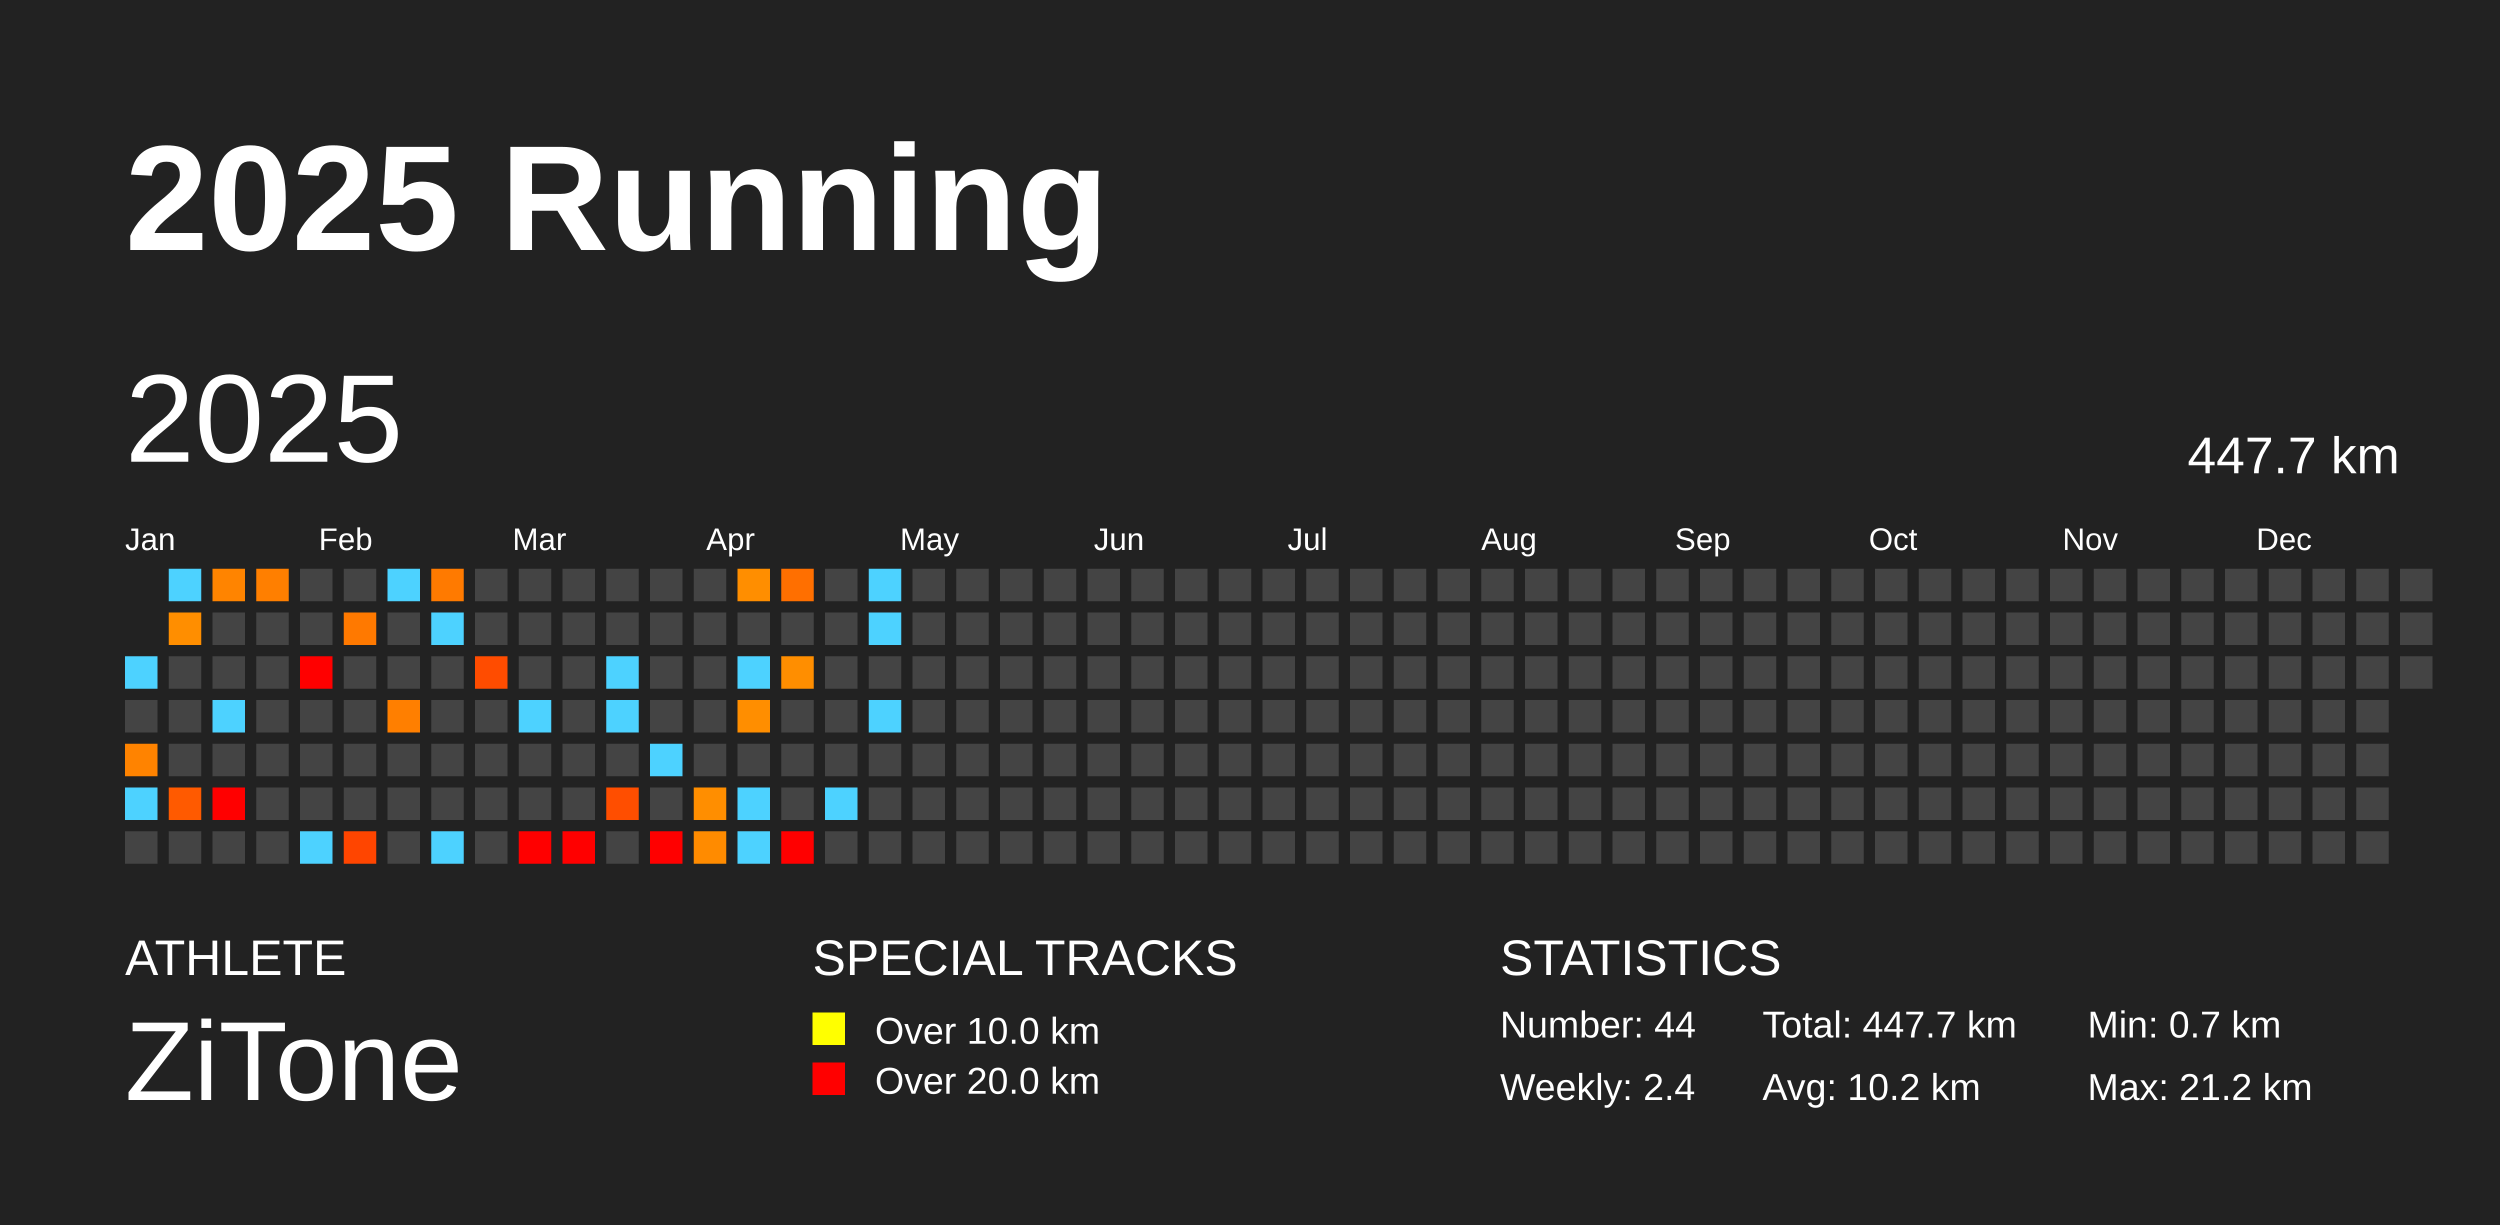
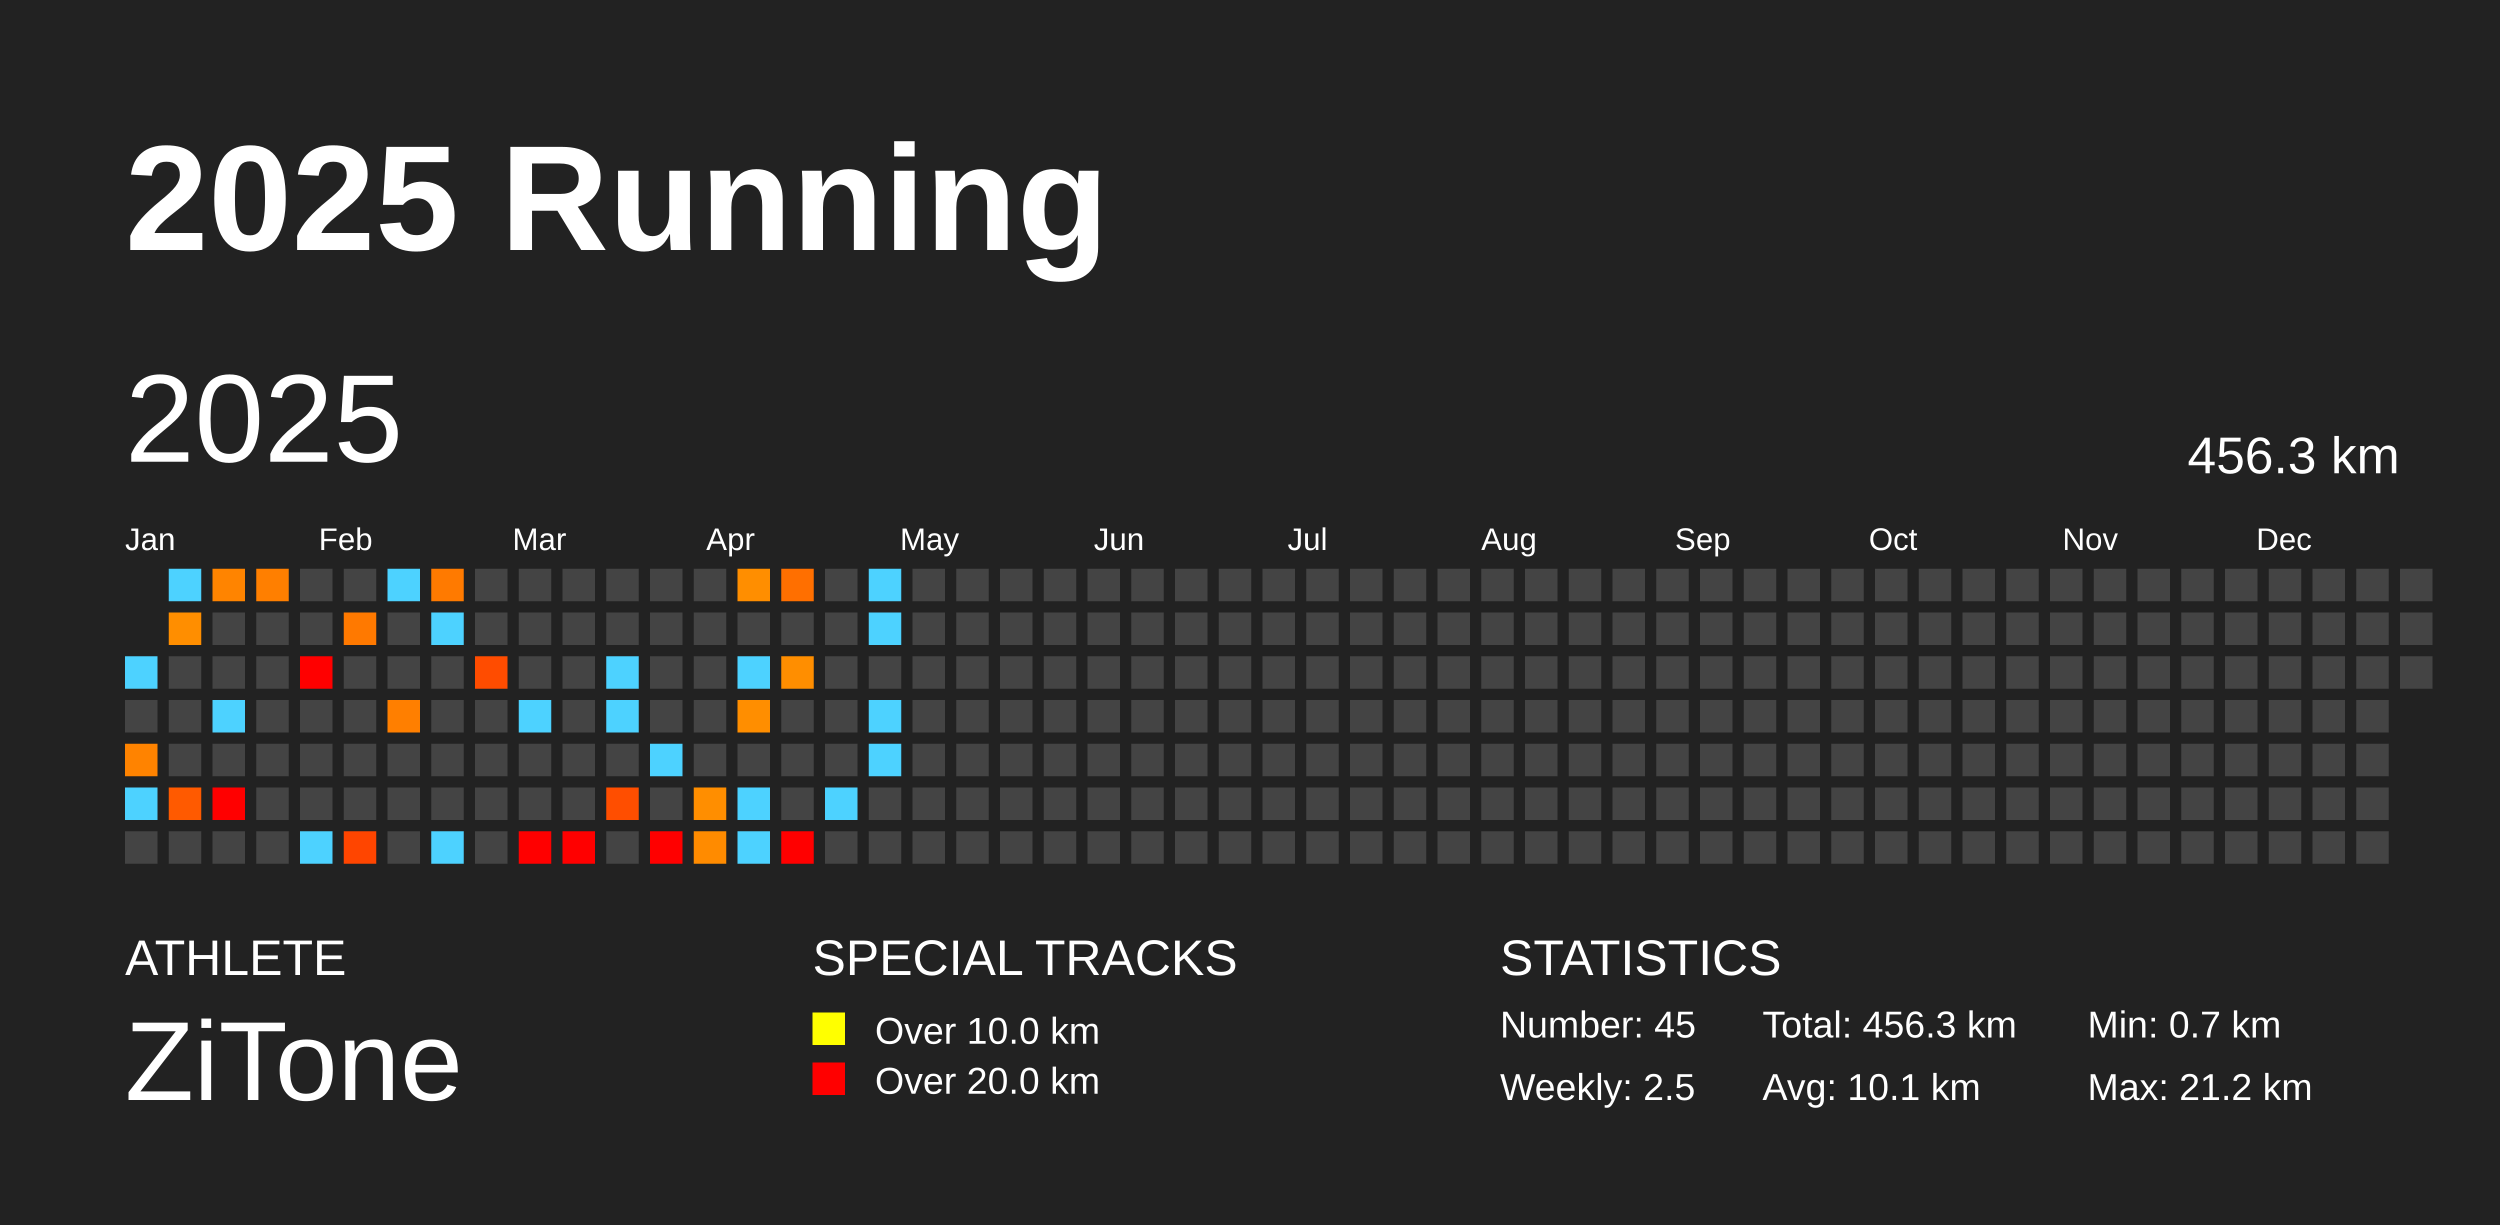
<svg xmlns="http://www.w3.org/2000/svg" baseProfile="full" height="98mm" version="1.1" viewBox="0,0,200,98" width="200mm">
  <defs />
  <rect fill="#222222" height="98" width="200" x="0" y="0" />
  <text fill="#FFFFFF" style="font-size:12px; font-family:Arial; font-weight:bold;" x="10" y="20">2025 Running</text>
  <text fill="#FFFFFF" style="font-size:4px; font-family:Arial" x="10" y="78">ATHLETE</text>
  <text fill="#FFFFFF" style="font-size:9px; font-family:Arial" x="10" y="88">ZiTone</text>
  <text fill="#FFFFFF" style="font-size:4px; font-family:Arial" x="65" y="78">SPECIAL TRACKS</text>
  <rect fill="yellow" height="2.6" width="2.6" x="65" y="81" />
  <text fill="#FFFFFF" style="font-size:3px; font-family:Arial" x="70" y="83.5">Over 10.0 km</text>
  <rect fill="red" height="2.6" width="2.6" x="65" y="85" />
  <text fill="#FFFFFF" style="font-size:3px; font-family:Arial" x="70" y="87.5">Over 20.0 km</text>
  <text fill="#FFFFFF" style="font-size:4px; font-family:Arial" x="120" y="78">STATISTICS</text>
-   <text fill="#FFFFFF" style="font-size:3px; font-family:Arial" x="120" y="83">Number: 44</text>
-   <text fill="#FFFFFF" style="font-size:3px; font-family:Arial" x="120" y="88">Weekly: 2.4</text>
-   <text fill="#FFFFFF" style="font-size:3px; font-family:Arial" x="141" y="83">Total: 447.7 km</text>
-   <text fill="#FFFFFF" style="font-size:3px; font-family:Arial" x="141" y="88">Avg: 10.2 km</text>
+   <text fill="#FFFFFF" style="font-size:3px; font-family:Arial" x="120" y="83">Number: 45</text>
+   <text fill="#FFFFFF" style="font-size:3px; font-family:Arial" x="120" y="88">Weekly: 2.5</text>
+   <text fill="#FFFFFF" style="font-size:3px; font-family:Arial" x="141" y="83">Total: 456.3 km</text>
+   <text fill="#FFFFFF" style="font-size:3px; font-family:Arial" x="141" y="88">Avg: 10.1 km</text>
  <text fill="#FFFFFF" style="font-size:3px; font-family:Arial" x="167" y="83">Min: 0.7 km</text>
  <text fill="#FFFFFF" style="font-size:3px; font-family:Arial" x="167" y="88">Max: 21.2 km</text>
  <text dominant-baseline="hanging" fill="#FFFFFF" style="font-size:10.0px; font-family:Arial;" x="10" y="30">2025</text>
-   <text dominant-baseline="hanging" fill="#FFFFFF" style="font-size:4.125px; font-family:Arial;" x="175" y="35">447.7 km</text>
+   <text dominant-baseline="hanging" fill="#FFFFFF" style="font-size:4.125px; font-family:Arial;" x="175" y="35">456.3 km</text>
  <text fill="#FFFFFF" style="font-size:2.5px; font-family:Arial" x="10.0" y="44">Jan</text>
  <text fill="#FFFFFF" style="font-size:2.5px; font-family:Arial" x="25.5" y="44">Feb</text>
  <text fill="#FFFFFF" style="font-size:2.5px; font-family:Arial" x="41.0" y="44">Mar</text>
  <text fill="#FFFFFF" style="font-size:2.5px; font-family:Arial" x="56.5" y="44">Apr</text>
  <text fill="#FFFFFF" style="font-size:2.5px; font-family:Arial" x="72.0" y="44">May</text>
  <text fill="#FFFFFF" style="font-size:2.5px; font-family:Arial" x="87.5" y="44">Jun</text>
  <text fill="#FFFFFF" style="font-size:2.5px; font-family:Arial" x="103.0" y="44">Jul</text>
  <text fill="#FFFFFF" style="font-size:2.5px; font-family:Arial" x="118.5" y="44">Aug</text>
  <text fill="#FFFFFF" style="font-size:2.5px; font-family:Arial" x="134.0" y="44">Sep</text>
  <text fill="#FFFFFF" style="font-size:2.5px; font-family:Arial" x="149.5" y="44">Oct</text>
  <text fill="#FFFFFF" style="font-size:2.5px; font-family:Arial" x="165.0" y="44">Nov</text>
  <text fill="#FFFFFF" style="font-size:2.5px; font-family:Arial" x="180.5" y="44">Dec</text>
  <rect fill="#4dd2ff" height="2.6" width="2.6" x="10.0" y="52.5" />
  <rect fill="#444444" height="2.6" width="2.6" x="10.0" y="56.0" />
  <rect fill="#ff8300" height="2.6" width="2.6" x="10.0" y="59.5" />
  <rect fill="#4dd2ff" height="2.6" width="2.6" x="10.0" y="63.0" />
  <rect fill="#444444" height="2.6" width="2.6" x="10.0" y="66.5" />
  <rect fill="#4dd2ff" height="2.6" width="2.6" x="13.5" y="45.5" />
  <rect fill="#ff8e00" height="2.6" width="2.6" x="13.5" y="49.0" />
  <rect fill="#444444" height="2.6" width="2.6" x="13.5" y="52.5" />
  <rect fill="#444444" height="2.6" width="2.6" x="13.5" y="56.0" />
  <rect fill="#444444" height="2.6" width="2.6" x="13.5" y="59.5" />
  <rect fill="#ff5a00" height="2.6" width="2.6" x="13.5" y="63.0" />
  <rect fill="#444444" height="2.6" width="2.6" x="13.5" y="66.5" />
  <rect fill="#ff8400" height="2.6" width="2.6" x="17.0" y="45.5" />
  <rect fill="#444444" height="2.6" width="2.6" x="17.0" y="49.0" />
  <rect fill="#444444" height="2.6" width="2.6" x="17.0" y="52.5" />
  <rect fill="#4dd2ff" height="2.6" width="2.6" x="17.0" y="56.0" />
  <rect fill="#444444" height="2.6" width="2.6" x="17.0" y="59.5" />
  <rect fill="red" height="2.6" width="2.6" x="17.0" y="63.0" />
  <rect fill="#444444" height="2.6" width="2.6" x="17.0" y="66.5" />
  <rect fill="#ff7f00" height="2.6" width="2.6" x="20.5" y="45.5" />
  <rect fill="#444444" height="2.6" width="2.6" x="20.5" y="49.0" />
  <rect fill="#444444" height="2.6" width="2.6" x="20.5" y="52.5" />
  <rect fill="#444444" height="2.6" width="2.6" x="20.5" y="56.0" />
  <rect fill="#444444" height="2.6" width="2.6" x="20.5" y="59.5" />
  <rect fill="#444444" height="2.6" width="2.6" x="20.5" y="63.0" />
  <rect fill="#444444" height="2.6" width="2.6" x="20.5" y="66.5" />
  <rect fill="#444444" height="2.6" width="2.6" x="24.0" y="45.5" />
  <rect fill="#444444" height="2.6" width="2.6" x="24.0" y="49.0" />
  <rect fill="red" height="2.6" width="2.6" x="24.0" y="52.5" />
  <rect fill="#444444" height="2.6" width="2.6" x="24.0" y="56.0" />
  <rect fill="#444444" height="2.6" width="2.6" x="24.0" y="59.5" />
  <rect fill="#444444" height="2.6" width="2.6" x="24.0" y="63.0" />
  <rect fill="#4dd2ff" height="2.6" width="2.6" x="24.0" y="66.5" />
  <rect fill="#444444" height="2.6" width="2.6" x="27.5" y="45.5" />
  <rect fill="#ff7900" height="2.6" width="2.6" x="27.5" y="49.0" />
  <rect fill="#444444" height="2.6" width="2.6" x="27.5" y="52.5" />
  <rect fill="#444444" height="2.6" width="2.6" x="27.5" y="56.0" />
  <rect fill="#444444" height="2.6" width="2.6" x="27.5" y="59.5" />
  <rect fill="#444444" height="2.6" width="2.6" x="27.5" y="63.0" />
  <rect fill="#ff4500" height="2.6" width="2.6" x="27.5" y="66.5" />
  <rect fill="#4dd2ff" height="2.6" width="2.6" x="31.0" y="45.5" />
  <rect fill="#444444" height="2.6" width="2.6" x="31.0" y="49.0" />
  <rect fill="#444444" height="2.6" width="2.6" x="31.0" y="52.5" />
  <rect fill="#ff7f00" height="2.6" width="2.6" x="31.0" y="56.0" />
  <rect fill="#444444" height="2.6" width="2.6" x="31.0" y="59.5" />
  <rect fill="#444444" height="2.6" width="2.6" x="31.0" y="63.0" />
  <rect fill="#444444" height="2.6" width="2.6" x="31.0" y="66.5" />
  <rect fill="#ff7a00" height="2.6" width="2.6" x="34.5" y="45.5" />
  <rect fill="#4dd2ff" height="2.6" width="2.6" x="34.5" y="49.0" />
  <rect fill="#444444" height="2.6" width="2.6" x="34.5" y="52.5" />
  <rect fill="#444444" height="2.6" width="2.6" x="34.5" y="56.0" />
  <rect fill="#444444" height="2.6" width="2.6" x="34.5" y="59.5" />
  <rect fill="#444444" height="2.6" width="2.6" x="34.5" y="63.0" />
  <rect fill="#4dd2ff" height="2.6" width="2.6" x="34.5" y="66.5" />
  <rect fill="#444444" height="2.6" width="2.6" x="38.0" y="45.5" />
  <rect fill="#444444" height="2.6" width="2.6" x="38.0" y="49.0" />
  <rect fill="#ff4c00" height="2.6" width="2.6" x="38.0" y="52.5" />
  <rect fill="#444444" height="2.6" width="2.6" x="38.0" y="56.0" />
  <rect fill="#444444" height="2.6" width="2.6" x="38.0" y="59.5" />
  <rect fill="#444444" height="2.6" width="2.6" x="38.0" y="63.0" />
  <rect fill="#444444" height="2.6" width="2.6" x="38.0" y="66.5" />
  <rect fill="#444444" height="2.6" width="2.6" x="41.5" y="45.5" />
  <rect fill="#444444" height="2.6" width="2.6" x="41.5" y="49.0" />
  <rect fill="#444444" height="2.6" width="2.6" x="41.5" y="52.5" />
  <rect fill="#4dd2ff" height="2.6" width="2.6" x="41.5" y="56.0" />
  <rect fill="#444444" height="2.6" width="2.6" x="41.5" y="59.5" />
  <rect fill="#444444" height="2.6" width="2.6" x="41.5" y="63.0" />
  <rect fill="red" height="2.6" width="2.6" x="41.5" y="66.5" />
  <rect fill="#444444" height="2.6" width="2.6" x="45.0" y="45.5" />
  <rect fill="#444444" height="2.6" width="2.6" x="45.0" y="49.0" />
  <rect fill="#444444" height="2.6" width="2.6" x="45.0" y="52.5" />
  <rect fill="#444444" height="2.6" width="2.6" x="45.0" y="56.0" />
  <rect fill="#444444" height="2.6" width="2.6" x="45.0" y="59.5" />
  <rect fill="#444444" height="2.6" width="2.6" x="45.0" y="63.0" />
  <rect fill="red" height="2.6" width="2.6" x="45.0" y="66.5" />
  <rect fill="#444444" height="2.6" width="2.6" x="48.5" y="45.5" />
  <rect fill="#444444" height="2.6" width="2.6" x="48.5" y="49.0" />
  <rect fill="#4dd2ff" height="2.6" width="2.6" x="48.5" y="52.5" />
  <rect fill="#4dd2ff" height="2.6" width="2.6" x="48.5" y="56.0" />
  <rect fill="#444444" height="2.6" width="2.6" x="48.5" y="59.5" />
  <rect fill="#ff4e00" height="2.6" width="2.6" x="48.5" y="63.0" />
  <rect fill="#444444" height="2.6" width="2.6" x="48.5" y="66.5" />
  <rect fill="#444444" height="2.6" width="2.6" x="52.0" y="45.5" />
  <rect fill="#444444" height="2.6" width="2.6" x="52.0" y="49.0" />
  <rect fill="#444444" height="2.6" width="2.6" x="52.0" y="52.5" />
  <rect fill="#444444" height="2.6" width="2.6" x="52.0" y="56.0" />
  <rect fill="#4dd2ff" height="2.6" width="2.6" x="52.0" y="59.5" />
  <rect fill="#444444" height="2.6" width="2.6" x="52.0" y="63.0" />
  <rect fill="red" height="2.6" width="2.6" x="52.0" y="66.5" />
  <rect fill="#444444" height="2.6" width="2.6" x="55.5" y="45.5" />
  <rect fill="#444444" height="2.6" width="2.6" x="55.5" y="49.0" />
  <rect fill="#444444" height="2.6" width="2.6" x="55.5" y="52.5" />
  <rect fill="#444444" height="2.6" width="2.6" x="55.5" y="56.0" />
  <rect fill="#444444" height="2.6" width="2.6" x="55.5" y="59.5" />
  <rect fill="#ff8e00" height="2.6" width="2.6" x="55.5" y="63.0" />
  <rect fill="#ff8b00" height="2.6" width="2.6" x="55.5" y="66.5" />
  <rect fill="#ff8e00" height="2.6" width="2.6" x="59.0" y="45.5" />
  <rect fill="#444444" height="2.6" width="2.6" x="59.0" y="49.0" />
  <rect fill="#4dd2ff" height="2.6" width="2.6" x="59.0" y="52.5" />
  <rect fill="#ff8e00" height="2.6" width="2.6" x="59.0" y="56.0" />
  <rect fill="#444444" height="2.6" width="2.6" x="59.0" y="59.5" />
  <rect fill="#4dd2ff" height="2.6" width="2.6" x="59.0" y="63.0" />
  <rect fill="#4dd2ff" height="2.6" width="2.6" x="59.0" y="66.5" />
  <rect fill="#ff6f00" height="2.6" width="2.6" x="62.5" y="45.5" />
  <rect fill="#444444" height="2.6" width="2.6" x="62.5" y="49.0" />
  <rect fill="#ff8e00" height="2.6" width="2.6" x="62.5" y="52.5" />
  <rect fill="#444444" height="2.6" width="2.6" x="62.5" y="56.0" />
  <rect fill="#444444" height="2.6" width="2.6" x="62.5" y="59.5" />
  <rect fill="#444444" height="2.6" width="2.6" x="62.5" y="63.0" />
  <rect fill="red" height="2.6" width="2.6" x="62.5" y="66.5" />
  <rect fill="#444444" height="2.6" width="2.6" x="66.0" y="45.5" />
  <rect fill="#444444" height="2.6" width="2.6" x="66.0" y="49.0" />
  <rect fill="#444444" height="2.6" width="2.6" x="66.0" y="52.5" />
  <rect fill="#444444" height="2.6" width="2.6" x="66.0" y="56.0" />
  <rect fill="#444444" height="2.6" width="2.6" x="66.0" y="59.5" />
  <rect fill="#4dd2ff" height="2.6" width="2.6" x="66.0" y="63.0" />
  <rect fill="#444444" height="2.6" width="2.6" x="66.0" y="66.5" />
  <rect fill="#4dd2ff" height="2.6" width="2.6" x="69.5" y="45.5" />
  <rect fill="#4dd2ff" height="2.6" width="2.6" x="69.5" y="49.0" />
  <rect fill="#444444" height="2.6" width="2.6" x="69.5" y="52.5" />
  <rect fill="#4dd2ff" height="2.6" width="2.6" x="69.5" y="56.0" />
-   <rect fill="#444444" height="2.6" width="2.6" x="69.5" y="59.5" />
+   <rect fill="#4dd2ff" height="2.6" width="2.6" x="69.5" y="59.5" />
  <rect fill="#444444" height="2.6" width="2.6" x="69.5" y="63.0" />
  <rect fill="#444444" height="2.6" width="2.6" x="69.5" y="66.5" />
  <rect fill="#444444" height="2.6" width="2.6" x="73.0" y="45.5" />
  <rect fill="#444444" height="2.6" width="2.6" x="73.0" y="49.0" />
  <rect fill="#444444" height="2.6" width="2.6" x="73.0" y="52.5" />
  <rect fill="#444444" height="2.6" width="2.6" x="73.0" y="56.0" />
  <rect fill="#444444" height="2.6" width="2.6" x="73.0" y="59.5" />
  <rect fill="#444444" height="2.6" width="2.6" x="73.0" y="63.0" />
  <rect fill="#444444" height="2.6" width="2.6" x="73.0" y="66.5" />
  <rect fill="#444444" height="2.6" width="2.6" x="76.5" y="45.5" />
  <rect fill="#444444" height="2.6" width="2.6" x="76.5" y="49.0" />
  <rect fill="#444444" height="2.6" width="2.6" x="76.5" y="52.5" />
  <rect fill="#444444" height="2.6" width="2.6" x="76.5" y="56.0" />
  <rect fill="#444444" height="2.6" width="2.6" x="76.5" y="59.5" />
  <rect fill="#444444" height="2.6" width="2.6" x="76.5" y="63.0" />
  <rect fill="#444444" height="2.6" width="2.6" x="76.5" y="66.5" />
  <rect fill="#444444" height="2.6" width="2.6" x="80.0" y="45.5" />
  <rect fill="#444444" height="2.6" width="2.6" x="80.0" y="49.0" />
  <rect fill="#444444" height="2.6" width="2.6" x="80.0" y="52.5" />
  <rect fill="#444444" height="2.6" width="2.6" x="80.0" y="56.0" />
  <rect fill="#444444" height="2.6" width="2.6" x="80.0" y="59.5" />
  <rect fill="#444444" height="2.6" width="2.6" x="80.0" y="63.0" />
  <rect fill="#444444" height="2.6" width="2.6" x="80.0" y="66.5" />
  <rect fill="#444444" height="2.6" width="2.6" x="83.5" y="45.5" />
  <rect fill="#444444" height="2.6" width="2.6" x="83.5" y="49.0" />
  <rect fill="#444444" height="2.6" width="2.6" x="83.5" y="52.5" />
  <rect fill="#444444" height="2.6" width="2.6" x="83.5" y="56.0" />
  <rect fill="#444444" height="2.6" width="2.6" x="83.5" y="59.5" />
  <rect fill="#444444" height="2.6" width="2.6" x="83.5" y="63.0" />
  <rect fill="#444444" height="2.6" width="2.6" x="83.5" y="66.5" />
  <rect fill="#444444" height="2.6" width="2.6" x="87.0" y="45.5" />
  <rect fill="#444444" height="2.6" width="2.6" x="87.0" y="49.0" />
  <rect fill="#444444" height="2.6" width="2.6" x="87.0" y="52.5" />
  <rect fill="#444444" height="2.6" width="2.6" x="87.0" y="56.0" />
  <rect fill="#444444" height="2.6" width="2.6" x="87.0" y="59.5" />
  <rect fill="#444444" height="2.6" width="2.6" x="87.0" y="63.0" />
  <rect fill="#444444" height="2.6" width="2.6" x="87.0" y="66.5" />
  <rect fill="#444444" height="2.6" width="2.6" x="90.5" y="45.5" />
  <rect fill="#444444" height="2.6" width="2.6" x="90.5" y="49.0" />
  <rect fill="#444444" height="2.6" width="2.6" x="90.5" y="52.5" />
  <rect fill="#444444" height="2.6" width="2.6" x="90.5" y="56.0" />
  <rect fill="#444444" height="2.6" width="2.6" x="90.5" y="59.5" />
  <rect fill="#444444" height="2.6" width="2.6" x="90.5" y="63.0" />
  <rect fill="#444444" height="2.6" width="2.6" x="90.5" y="66.5" />
  <rect fill="#444444" height="2.6" width="2.6" x="94.0" y="45.5" />
  <rect fill="#444444" height="2.6" width="2.6" x="94.0" y="49.0" />
  <rect fill="#444444" height="2.6" width="2.6" x="94.0" y="52.5" />
  <rect fill="#444444" height="2.6" width="2.6" x="94.0" y="56.0" />
  <rect fill="#444444" height="2.6" width="2.6" x="94.0" y="59.5" />
  <rect fill="#444444" height="2.6" width="2.6" x="94.0" y="63.0" />
  <rect fill="#444444" height="2.6" width="2.6" x="94.0" y="66.5" />
  <rect fill="#444444" height="2.6" width="2.6" x="97.5" y="45.5" />
  <rect fill="#444444" height="2.6" width="2.6" x="97.5" y="49.0" />
  <rect fill="#444444" height="2.6" width="2.6" x="97.5" y="52.5" />
  <rect fill="#444444" height="2.6" width="2.6" x="97.5" y="56.0" />
  <rect fill="#444444" height="2.6" width="2.6" x="97.5" y="59.5" />
  <rect fill="#444444" height="2.6" width="2.6" x="97.5" y="63.0" />
  <rect fill="#444444" height="2.6" width="2.6" x="97.5" y="66.5" />
  <rect fill="#444444" height="2.6" width="2.6" x="101.0" y="45.5" />
  <rect fill="#444444" height="2.6" width="2.6" x="101.0" y="49.0" />
  <rect fill="#444444" height="2.6" width="2.6" x="101.0" y="52.5" />
  <rect fill="#444444" height="2.6" width="2.6" x="101.0" y="56.0" />
  <rect fill="#444444" height="2.6" width="2.6" x="101.0" y="59.5" />
  <rect fill="#444444" height="2.6" width="2.6" x="101.0" y="63.0" />
  <rect fill="#444444" height="2.6" width="2.6" x="101.0" y="66.5" />
  <rect fill="#444444" height="2.6" width="2.6" x="104.5" y="45.5" />
  <rect fill="#444444" height="2.6" width="2.6" x="104.5" y="49.0" />
  <rect fill="#444444" height="2.6" width="2.6" x="104.5" y="52.5" />
  <rect fill="#444444" height="2.6" width="2.6" x="104.5" y="56.0" />
  <rect fill="#444444" height="2.6" width="2.6" x="104.5" y="59.5" />
  <rect fill="#444444" height="2.6" width="2.6" x="104.5" y="63.0" />
  <rect fill="#444444" height="2.6" width="2.6" x="104.5" y="66.5" />
  <rect fill="#444444" height="2.6" width="2.6" x="108.0" y="45.5" />
  <rect fill="#444444" height="2.6" width="2.6" x="108.0" y="49.0" />
  <rect fill="#444444" height="2.6" width="2.6" x="108.0" y="52.5" />
  <rect fill="#444444" height="2.6" width="2.6" x="108.0" y="56.0" />
  <rect fill="#444444" height="2.6" width="2.6" x="108.0" y="59.5" />
  <rect fill="#444444" height="2.6" width="2.6" x="108.0" y="63.0" />
  <rect fill="#444444" height="2.6" width="2.6" x="108.0" y="66.5" />
  <rect fill="#444444" height="2.6" width="2.6" x="111.5" y="45.5" />
  <rect fill="#444444" height="2.6" width="2.6" x="111.5" y="49.0" />
  <rect fill="#444444" height="2.6" width="2.6" x="111.5" y="52.5" />
  <rect fill="#444444" height="2.6" width="2.6" x="111.5" y="56.0" />
  <rect fill="#444444" height="2.6" width="2.6" x="111.5" y="59.5" />
  <rect fill="#444444" height="2.6" width="2.6" x="111.5" y="63.0" />
  <rect fill="#444444" height="2.6" width="2.6" x="111.5" y="66.5" />
  <rect fill="#444444" height="2.6" width="2.6" x="115.0" y="45.5" />
  <rect fill="#444444" height="2.6" width="2.6" x="115.0" y="49.0" />
  <rect fill="#444444" height="2.6" width="2.6" x="115.0" y="52.5" />
  <rect fill="#444444" height="2.6" width="2.6" x="115.0" y="56.0" />
  <rect fill="#444444" height="2.6" width="2.6" x="115.0" y="59.5" />
  <rect fill="#444444" height="2.6" width="2.6" x="115.0" y="63.0" />
  <rect fill="#444444" height="2.6" width="2.6" x="115.0" y="66.5" />
  <rect fill="#444444" height="2.6" width="2.6" x="118.5" y="45.5" />
  <rect fill="#444444" height="2.6" width="2.6" x="118.5" y="49.0" />
  <rect fill="#444444" height="2.6" width="2.6" x="118.5" y="52.5" />
  <rect fill="#444444" height="2.6" width="2.6" x="118.5" y="56.0" />
  <rect fill="#444444" height="2.6" width="2.6" x="118.5" y="59.5" />
  <rect fill="#444444" height="2.6" width="2.6" x="118.5" y="63.0" />
  <rect fill="#444444" height="2.6" width="2.6" x="118.5" y="66.5" />
  <rect fill="#444444" height="2.6" width="2.6" x="122.0" y="45.5" />
  <rect fill="#444444" height="2.6" width="2.6" x="122.0" y="49.0" />
  <rect fill="#444444" height="2.6" width="2.6" x="122.0" y="52.5" />
  <rect fill="#444444" height="2.6" width="2.6" x="122.0" y="56.0" />
  <rect fill="#444444" height="2.6" width="2.6" x="122.0" y="59.5" />
  <rect fill="#444444" height="2.6" width="2.6" x="122.0" y="63.0" />
  <rect fill="#444444" height="2.6" width="2.6" x="122.0" y="66.5" />
  <rect fill="#444444" height="2.6" width="2.6" x="125.5" y="45.5" />
  <rect fill="#444444" height="2.6" width="2.6" x="125.5" y="49.0" />
  <rect fill="#444444" height="2.6" width="2.6" x="125.5" y="52.5" />
  <rect fill="#444444" height="2.6" width="2.6" x="125.5" y="56.0" />
  <rect fill="#444444" height="2.6" width="2.6" x="125.5" y="59.5" />
  <rect fill="#444444" height="2.6" width="2.6" x="125.5" y="63.0" />
  <rect fill="#444444" height="2.6" width="2.6" x="125.5" y="66.5" />
  <rect fill="#444444" height="2.6" width="2.6" x="129.0" y="45.5" />
  <rect fill="#444444" height="2.6" width="2.6" x="129.0" y="49.0" />
  <rect fill="#444444" height="2.6" width="2.6" x="129.0" y="52.5" />
  <rect fill="#444444" height="2.6" width="2.6" x="129.0" y="56.0" />
  <rect fill="#444444" height="2.6" width="2.6" x="129.0" y="59.5" />
  <rect fill="#444444" height="2.6" width="2.6" x="129.0" y="63.0" />
  <rect fill="#444444" height="2.6" width="2.6" x="129.0" y="66.5" />
  <rect fill="#444444" height="2.6" width="2.6" x="132.5" y="45.5" />
  <rect fill="#444444" height="2.6" width="2.6" x="132.5" y="49.0" />
  <rect fill="#444444" height="2.6" width="2.6" x="132.5" y="52.5" />
  <rect fill="#444444" height="2.6" width="2.6" x="132.5" y="56.0" />
  <rect fill="#444444" height="2.6" width="2.6" x="132.5" y="59.5" />
  <rect fill="#444444" height="2.6" width="2.6" x="132.5" y="63.0" />
  <rect fill="#444444" height="2.6" width="2.6" x="132.5" y="66.5" />
  <rect fill="#444444" height="2.6" width="2.6" x="136.0" y="45.5" />
  <rect fill="#444444" height="2.6" width="2.6" x="136.0" y="49.0" />
  <rect fill="#444444" height="2.6" width="2.6" x="136.0" y="52.5" />
  <rect fill="#444444" height="2.6" width="2.6" x="136.0" y="56.0" />
  <rect fill="#444444" height="2.6" width="2.6" x="136.0" y="59.5" />
  <rect fill="#444444" height="2.6" width="2.6" x="136.0" y="63.0" />
  <rect fill="#444444" height="2.6" width="2.6" x="136.0" y="66.5" />
  <rect fill="#444444" height="2.6" width="2.6" x="139.5" y="45.5" />
  <rect fill="#444444" height="2.6" width="2.6" x="139.5" y="49.0" />
  <rect fill="#444444" height="2.6" width="2.6" x="139.5" y="52.5" />
  <rect fill="#444444" height="2.6" width="2.6" x="139.5" y="56.0" />
  <rect fill="#444444" height="2.6" width="2.6" x="139.5" y="59.5" />
  <rect fill="#444444" height="2.6" width="2.6" x="139.5" y="63.0" />
  <rect fill="#444444" height="2.6" width="2.6" x="139.5" y="66.5" />
  <rect fill="#444444" height="2.6" width="2.6" x="143.0" y="45.5" />
  <rect fill="#444444" height="2.6" width="2.6" x="143.0" y="49.0" />
  <rect fill="#444444" height="2.6" width="2.6" x="143.0" y="52.5" />
  <rect fill="#444444" height="2.6" width="2.6" x="143.0" y="56.0" />
  <rect fill="#444444" height="2.6" width="2.6" x="143.0" y="59.5" />
  <rect fill="#444444" height="2.6" width="2.6" x="143.0" y="63.0" />
  <rect fill="#444444" height="2.6" width="2.6" x="143.0" y="66.5" />
  <rect fill="#444444" height="2.6" width="2.6" x="146.5" y="45.5" />
  <rect fill="#444444" height="2.6" width="2.6" x="146.5" y="49.0" />
  <rect fill="#444444" height="2.6" width="2.6" x="146.5" y="52.5" />
  <rect fill="#444444" height="2.6" width="2.6" x="146.5" y="56.0" />
  <rect fill="#444444" height="2.6" width="2.6" x="146.5" y="59.5" />
  <rect fill="#444444" height="2.6" width="2.6" x="146.5" y="63.0" />
  <rect fill="#444444" height="2.6" width="2.6" x="146.5" y="66.5" />
  <rect fill="#444444" height="2.6" width="2.6" x="150.0" y="45.5" />
  <rect fill="#444444" height="2.6" width="2.6" x="150.0" y="49.0" />
  <rect fill="#444444" height="2.6" width="2.6" x="150.0" y="52.5" />
  <rect fill="#444444" height="2.6" width="2.6" x="150.0" y="56.0" />
  <rect fill="#444444" height="2.6" width="2.6" x="150.0" y="59.5" />
  <rect fill="#444444" height="2.6" width="2.6" x="150.0" y="63.0" />
  <rect fill="#444444" height="2.6" width="2.6" x="150.0" y="66.5" />
  <rect fill="#444444" height="2.6" width="2.6" x="153.5" y="45.5" />
  <rect fill="#444444" height="2.6" width="2.6" x="153.5" y="49.0" />
  <rect fill="#444444" height="2.6" width="2.6" x="153.5" y="52.5" />
  <rect fill="#444444" height="2.6" width="2.6" x="153.5" y="56.0" />
  <rect fill="#444444" height="2.6" width="2.6" x="153.5" y="59.5" />
  <rect fill="#444444" height="2.6" width="2.6" x="153.5" y="63.0" />
  <rect fill="#444444" height="2.6" width="2.6" x="153.5" y="66.5" />
  <rect fill="#444444" height="2.6" width="2.6" x="157.0" y="45.5" />
  <rect fill="#444444" height="2.6" width="2.6" x="157.0" y="49.0" />
  <rect fill="#444444" height="2.6" width="2.6" x="157.0" y="52.5" />
  <rect fill="#444444" height="2.6" width="2.6" x="157.0" y="56.0" />
  <rect fill="#444444" height="2.6" width="2.6" x="157.0" y="59.5" />
  <rect fill="#444444" height="2.6" width="2.6" x="157.0" y="63.0" />
  <rect fill="#444444" height="2.6" width="2.6" x="157.0" y="66.5" />
  <rect fill="#444444" height="2.6" width="2.6" x="160.5" y="45.5" />
  <rect fill="#444444" height="2.6" width="2.6" x="160.5" y="49.0" />
  <rect fill="#444444" height="2.6" width="2.6" x="160.5" y="52.5" />
  <rect fill="#444444" height="2.6" width="2.6" x="160.5" y="56.0" />
  <rect fill="#444444" height="2.6" width="2.6" x="160.5" y="59.5" />
  <rect fill="#444444" height="2.6" width="2.6" x="160.5" y="63.0" />
  <rect fill="#444444" height="2.6" width="2.6" x="160.5" y="66.5" />
  <rect fill="#444444" height="2.6" width="2.6" x="164.0" y="45.5" />
  <rect fill="#444444" height="2.6" width="2.6" x="164.0" y="49.0" />
  <rect fill="#444444" height="2.6" width="2.6" x="164.0" y="52.5" />
  <rect fill="#444444" height="2.6" width="2.6" x="164.0" y="56.0" />
  <rect fill="#444444" height="2.6" width="2.6" x="164.0" y="59.5" />
  <rect fill="#444444" height="2.6" width="2.6" x="164.0" y="63.0" />
  <rect fill="#444444" height="2.6" width="2.6" x="164.0" y="66.5" />
  <rect fill="#444444" height="2.6" width="2.6" x="167.5" y="45.5" />
  <rect fill="#444444" height="2.6" width="2.6" x="167.5" y="49.0" />
  <rect fill="#444444" height="2.6" width="2.6" x="167.5" y="52.5" />
  <rect fill="#444444" height="2.6" width="2.6" x="167.5" y="56.0" />
  <rect fill="#444444" height="2.6" width="2.6" x="167.5" y="59.5" />
  <rect fill="#444444" height="2.6" width="2.6" x="167.5" y="63.0" />
  <rect fill="#444444" height="2.6" width="2.6" x="167.5" y="66.5" />
  <rect fill="#444444" height="2.6" width="2.6" x="171.0" y="45.5" />
  <rect fill="#444444" height="2.6" width="2.6" x="171.0" y="49.0" />
  <rect fill="#444444" height="2.6" width="2.6" x="171.0" y="52.5" />
  <rect fill="#444444" height="2.6" width="2.6" x="171.0" y="56.0" />
  <rect fill="#444444" height="2.6" width="2.6" x="171.0" y="59.5" />
  <rect fill="#444444" height="2.6" width="2.6" x="171.0" y="63.0" />
  <rect fill="#444444" height="2.6" width="2.6" x="171.0" y="66.5" />
  <rect fill="#444444" height="2.6" width="2.6" x="174.5" y="45.5" />
  <rect fill="#444444" height="2.6" width="2.6" x="174.5" y="49.0" />
  <rect fill="#444444" height="2.6" width="2.6" x="174.5" y="52.5" />
  <rect fill="#444444" height="2.6" width="2.6" x="174.5" y="56.0" />
  <rect fill="#444444" height="2.6" width="2.6" x="174.5" y="59.5" />
  <rect fill="#444444" height="2.6" width="2.6" x="174.5" y="63.0" />
  <rect fill="#444444" height="2.6" width="2.6" x="174.5" y="66.5" />
  <rect fill="#444444" height="2.6" width="2.6" x="178.0" y="45.5" />
  <rect fill="#444444" height="2.6" width="2.6" x="178.0" y="49.0" />
  <rect fill="#444444" height="2.6" width="2.6" x="178.0" y="52.5" />
  <rect fill="#444444" height="2.6" width="2.6" x="178.0" y="56.0" />
  <rect fill="#444444" height="2.6" width="2.6" x="178.0" y="59.5" />
  <rect fill="#444444" height="2.6" width="2.6" x="178.0" y="63.0" />
  <rect fill="#444444" height="2.6" width="2.6" x="178.0" y="66.5" />
  <rect fill="#444444" height="2.6" width="2.6" x="181.5" y="45.5" />
  <rect fill="#444444" height="2.6" width="2.6" x="181.5" y="49.0" />
  <rect fill="#444444" height="2.6" width="2.6" x="181.5" y="52.5" />
  <rect fill="#444444" height="2.6" width="2.6" x="181.5" y="56.0" />
  <rect fill="#444444" height="2.6" width="2.6" x="181.5" y="59.5" />
  <rect fill="#444444" height="2.6" width="2.6" x="181.5" y="63.0" />
  <rect fill="#444444" height="2.6" width="2.6" x="181.5" y="66.5" />
  <rect fill="#444444" height="2.6" width="2.6" x="185.0" y="45.5" />
  <rect fill="#444444" height="2.6" width="2.6" x="185.0" y="49.0" />
  <rect fill="#444444" height="2.6" width="2.6" x="185.0" y="52.5" />
  <rect fill="#444444" height="2.6" width="2.6" x="185.0" y="56.0" />
  <rect fill="#444444" height="2.6" width="2.6" x="185.0" y="59.5" />
  <rect fill="#444444" height="2.6" width="2.6" x="185.0" y="63.0" />
  <rect fill="#444444" height="2.6" width="2.6" x="185.0" y="66.5" />
  <rect fill="#444444" height="2.6" width="2.6" x="188.5" y="45.5" />
  <rect fill="#444444" height="2.6" width="2.6" x="188.5" y="49.0" />
  <rect fill="#444444" height="2.6" width="2.6" x="188.5" y="52.5" />
  <rect fill="#444444" height="2.6" width="2.6" x="188.5" y="56.0" />
  <rect fill="#444444" height="2.6" width="2.6" x="188.5" y="59.5" />
  <rect fill="#444444" height="2.6" width="2.6" x="188.5" y="63.0" />
  <rect fill="#444444" height="2.6" width="2.6" x="188.5" y="66.5" />
  <rect fill="#444444" height="2.6" width="2.6" x="192.0" y="45.5" />
  <rect fill="#444444" height="2.6" width="2.6" x="192.0" y="49.0" />
  <rect fill="#444444" height="2.6" width="2.6" x="192.0" y="52.5" />
</svg>
